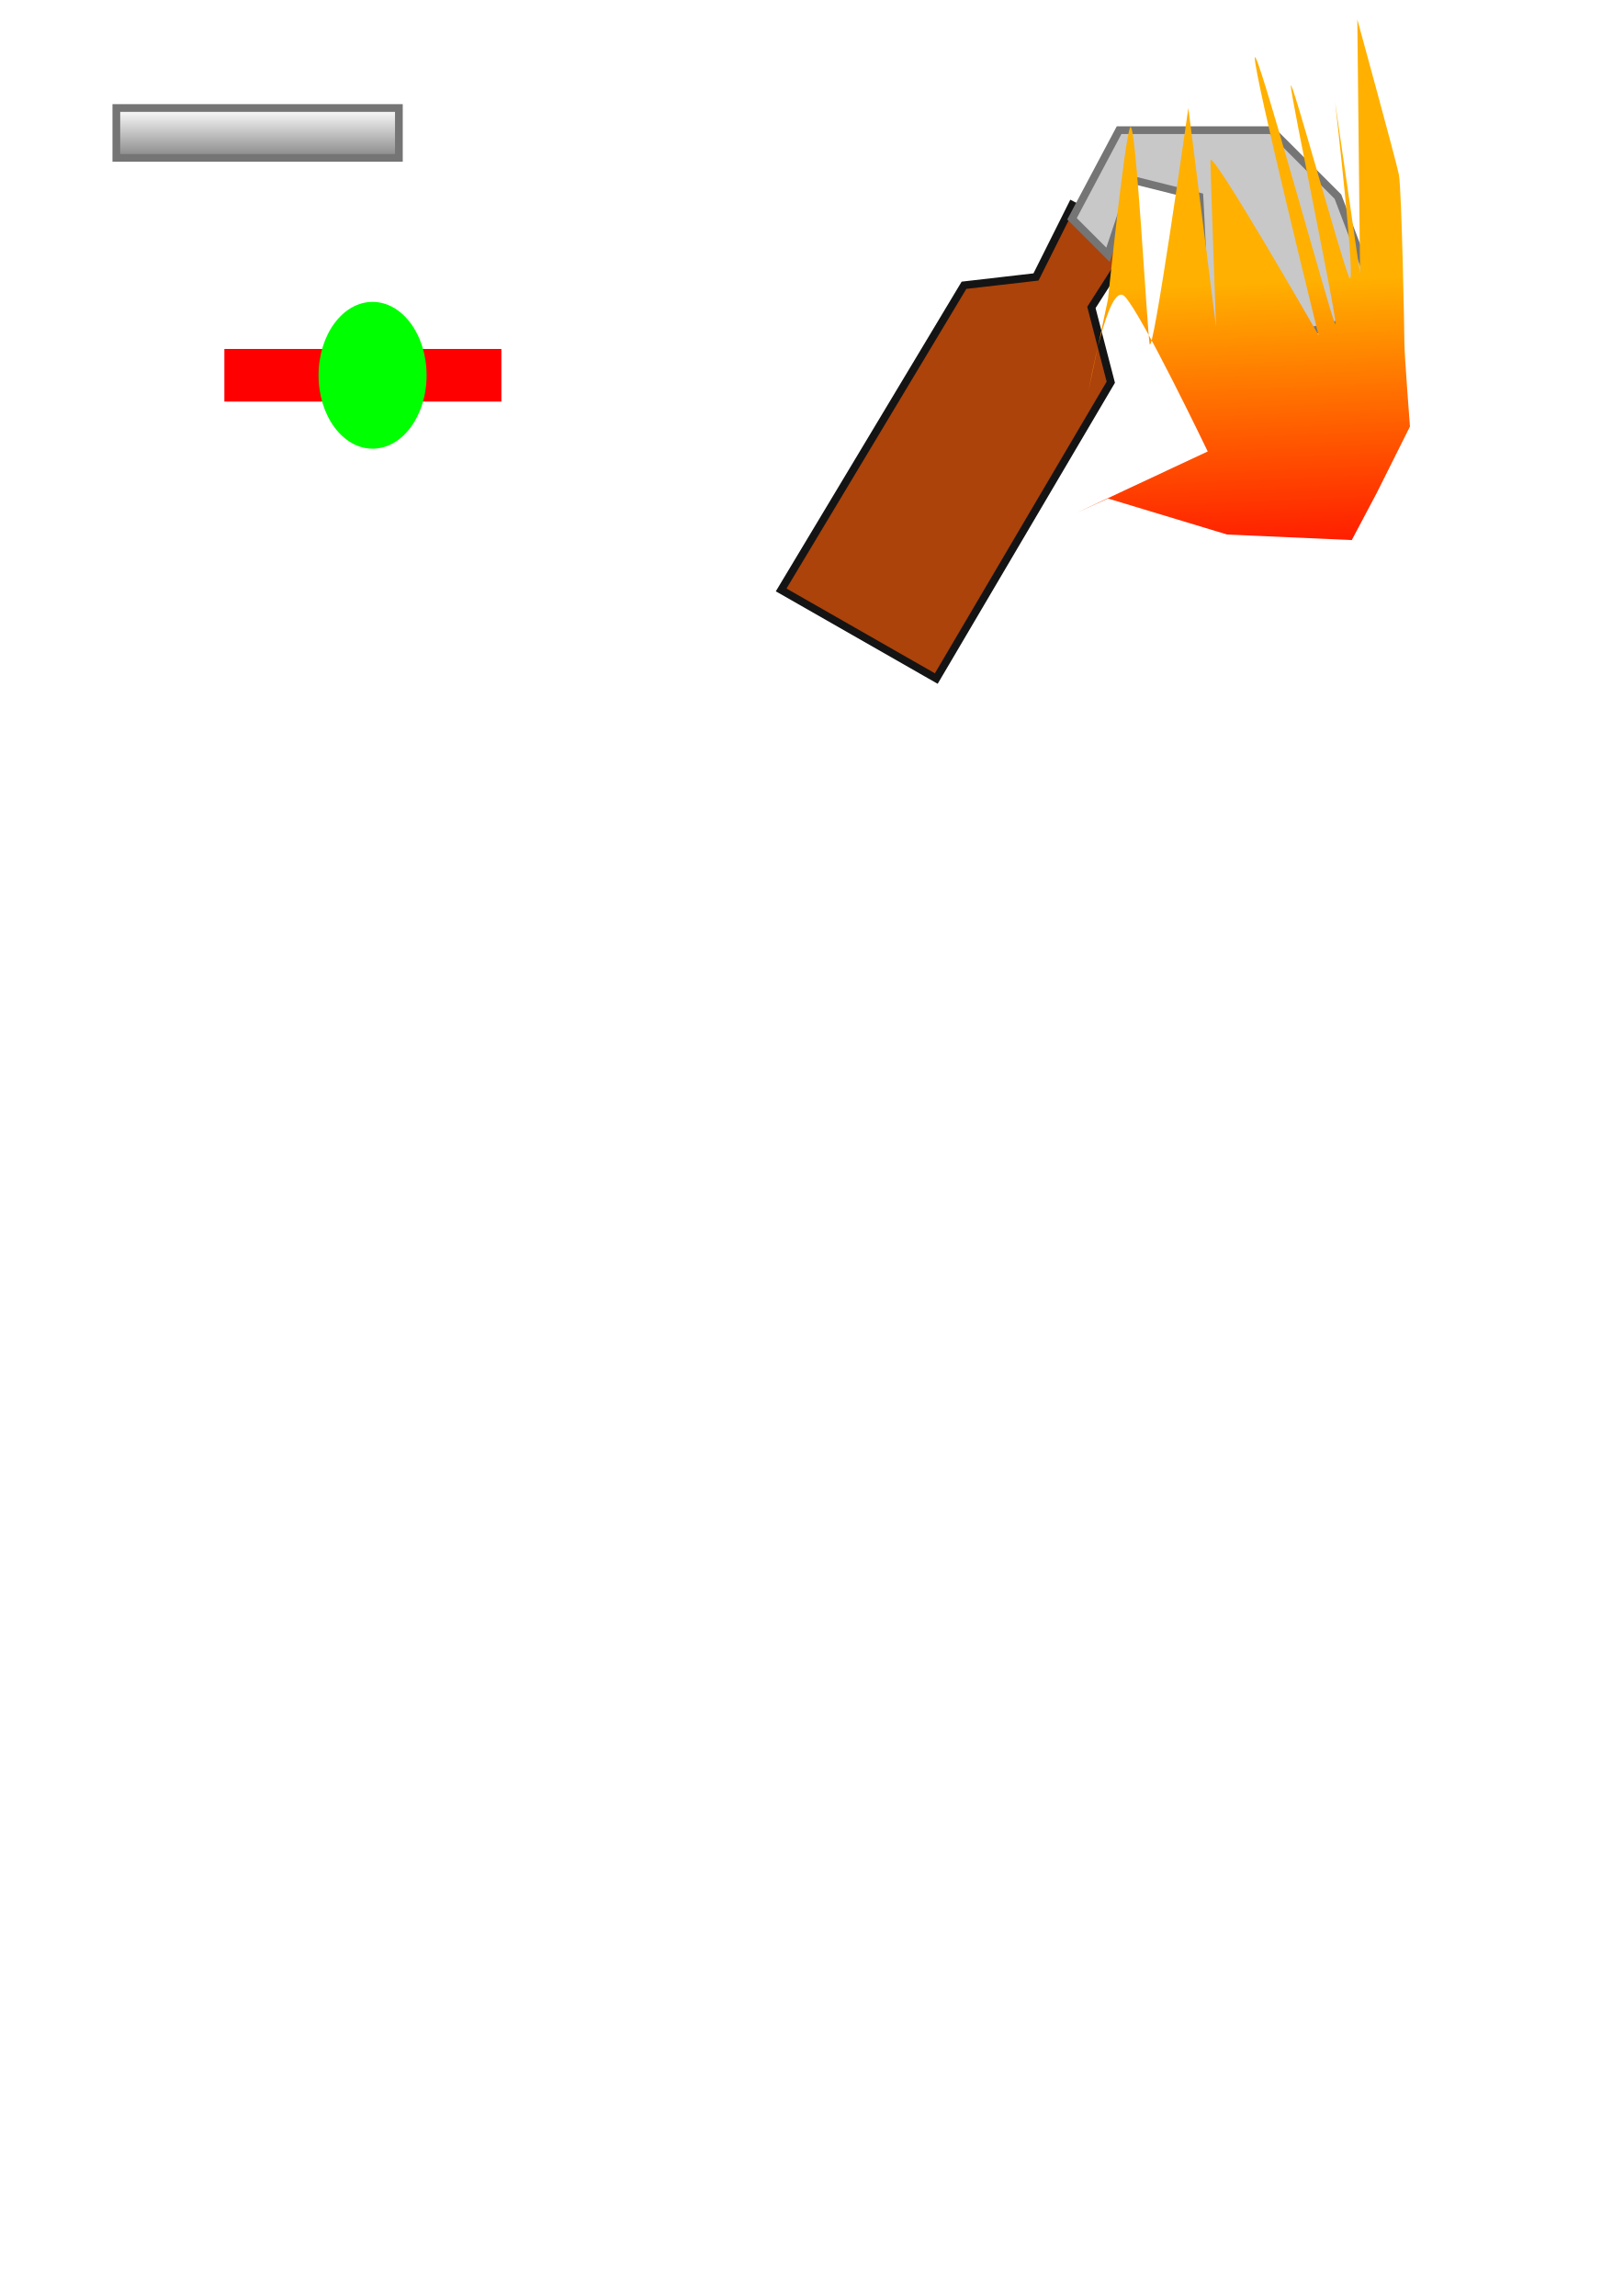
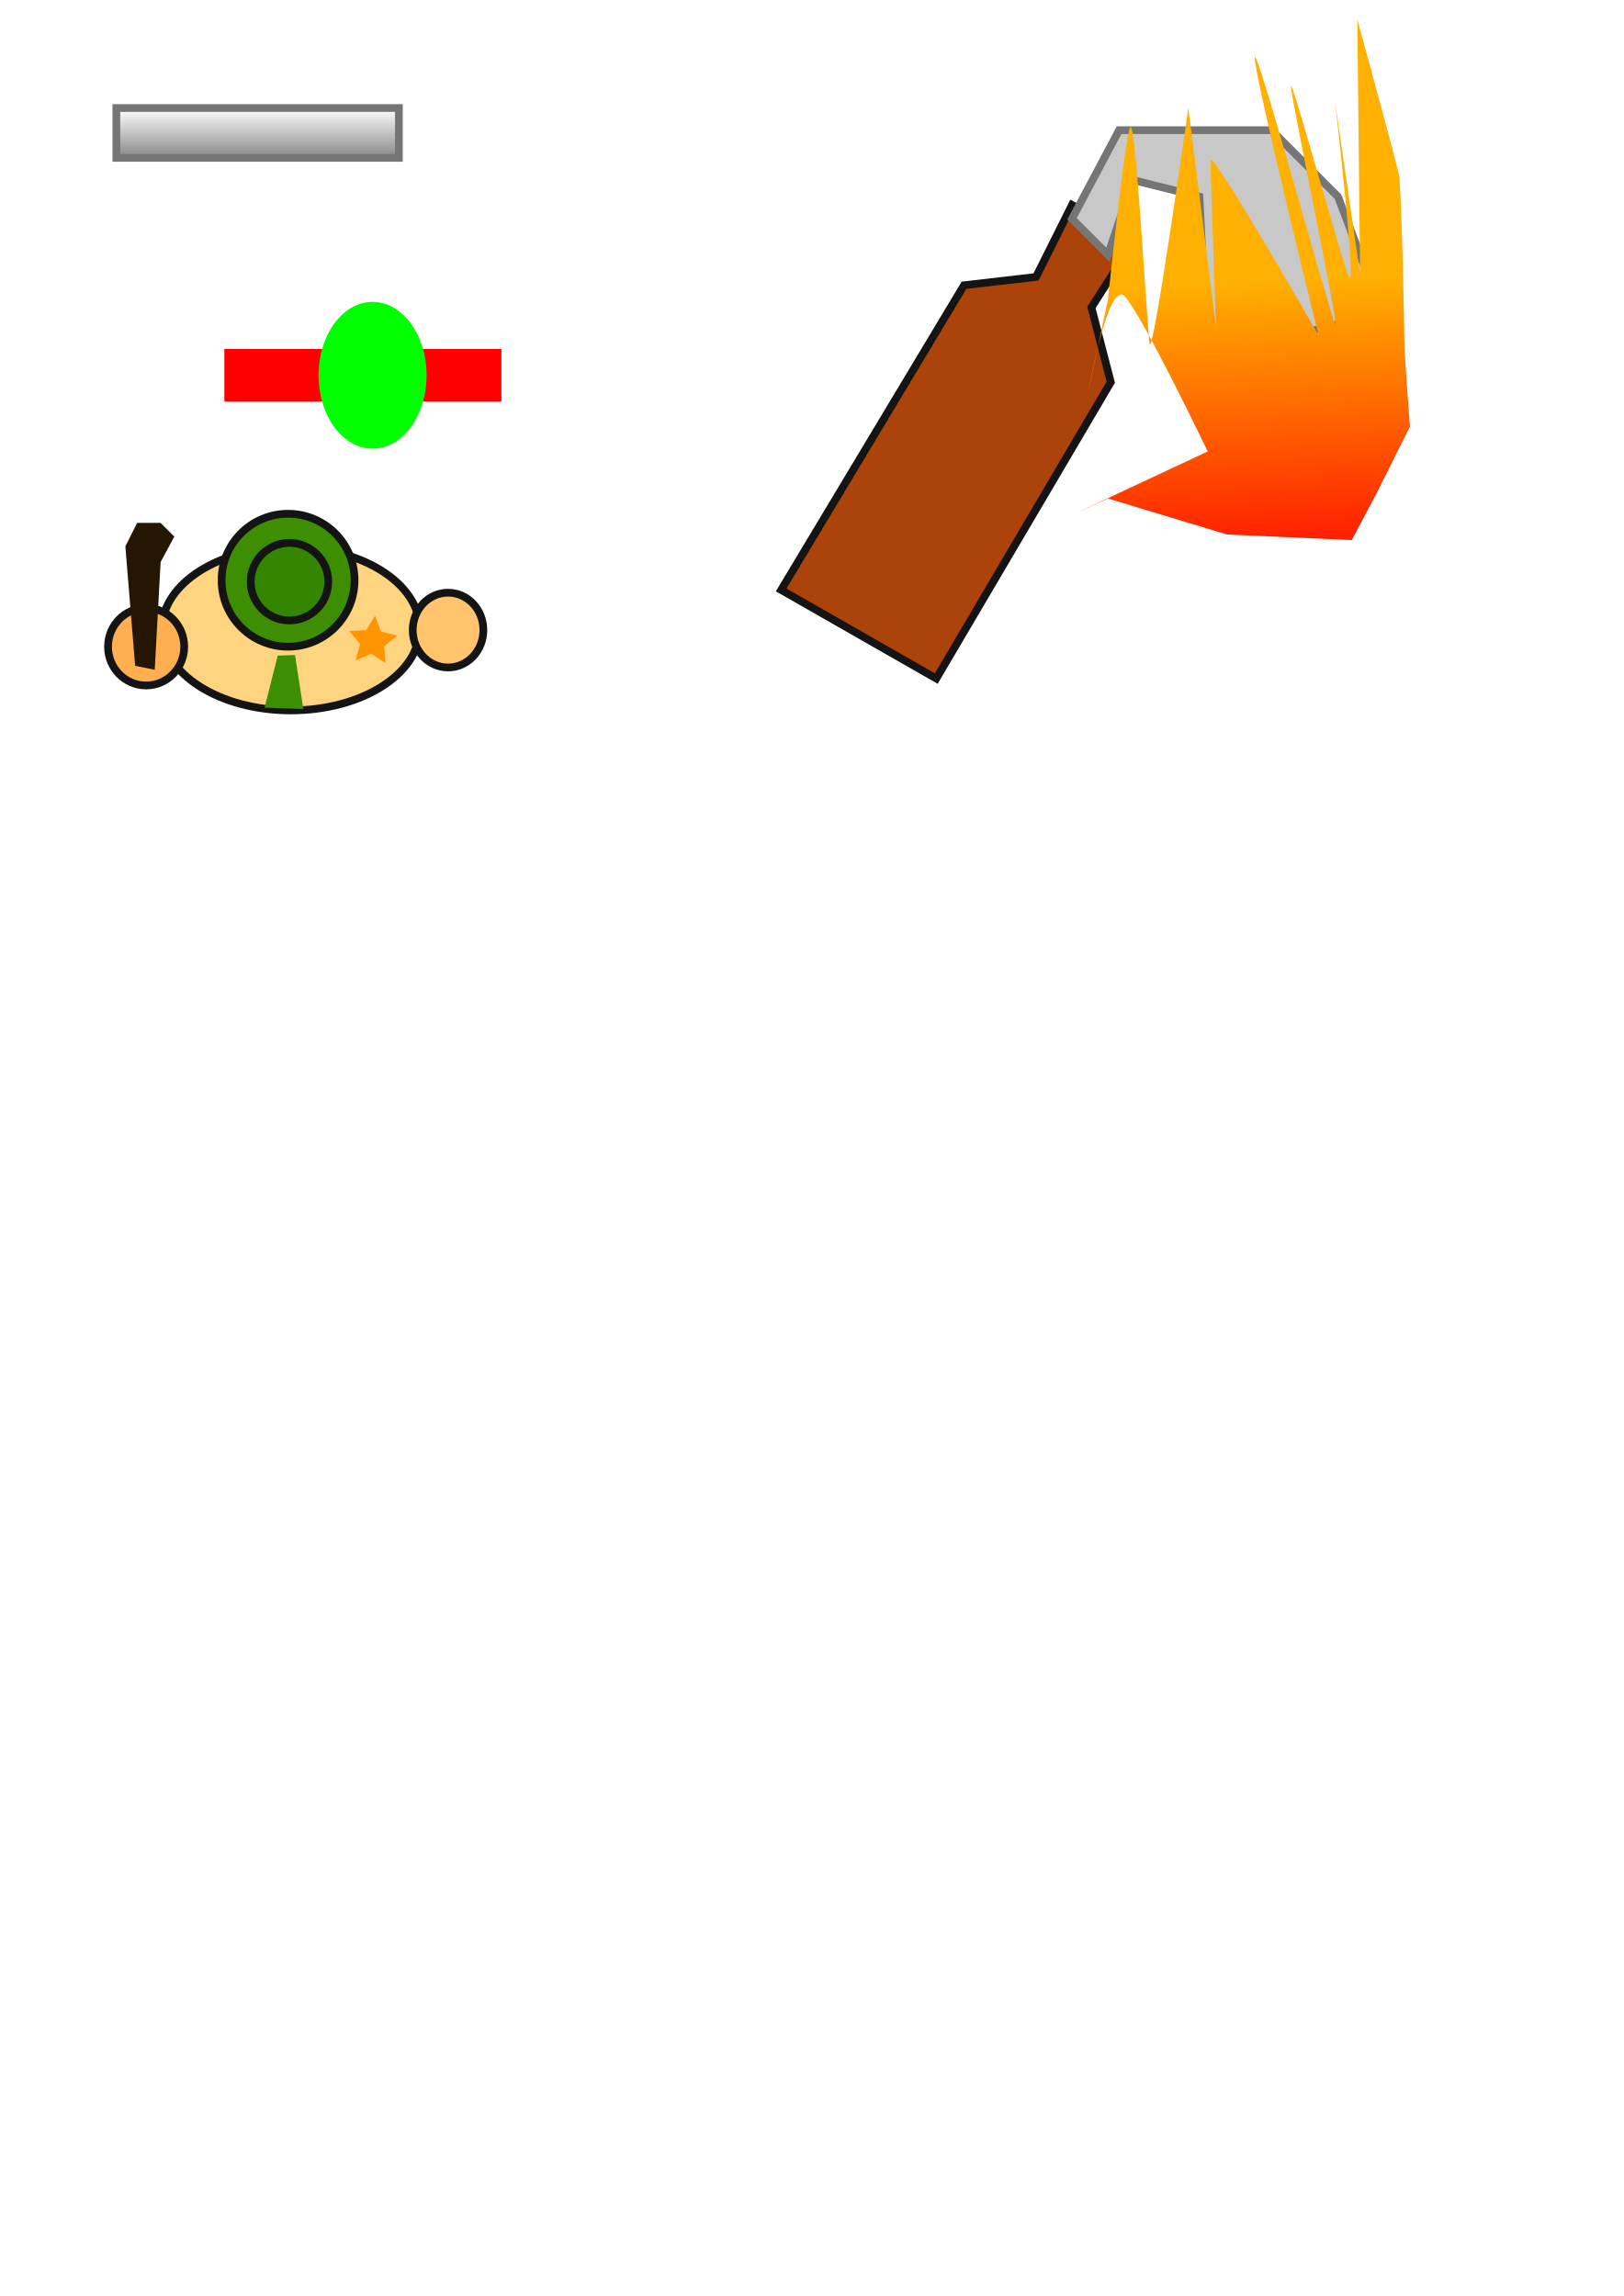
<svg xmlns="http://www.w3.org/2000/svg" xmlns:xlink="http://www.w3.org/1999/xlink" width="210mm" height="297mm" viewBox="0 0 210 297" version="1.1" id="svg33557">
  <defs id="defs33554">
    <linearGradient id="linearGradient65234">
      <stop style="stop-color:#ff2000;stop-opacity:1;" offset="0" id="stop65230" />
      <stop style="stop-color:#ffb000;stop-opacity:1;" offset="1" id="stop65232" />
    </linearGradient>
    <linearGradient id="linearGradient49203">
      <stop style="stop-color:#ffffff;stop-opacity:1;" offset="0" id="stop49199" />
      <stop style="stop-color:#878787;stop-opacity:1;" offset="1" id="stop49201" />
    </linearGradient>
    <linearGradient xlink:href="#linearGradient49203" id="linearGradient49205" x1="32.818" y1="13.972" x2="32.818" y2="20.421" gradientUnits="userSpaceOnUse" />
    <linearGradient xlink:href="#linearGradient65234" id="linearGradient65236" x1="173.041" y1="73.444" x2="171.608" y2="40.125" gradientUnits="userSpaceOnUse" gradientTransform="translate(-7.881785,-3.58263)" />
  </defs>
  <g id="layer1">
    <ellipse style="fill:none;stroke-width:10" id="path33682" cx="37.797" cy="64.666" rx="0.537" ry="0.179" />
    <rect style="fill:#ff0000;stroke-width:10" id="rect34101" width="35.826" height="6.807" x="29.019" y="45.141" />
    <ellipse style="fill:#00ff00;stroke-width:10" id="path34155" cx="48.186" cy="48.545" rx="6.986" ry="9.494" />
    <rect style="fill:url(#linearGradient49205);stroke-width:1;stroke:#757575;stroke-opacity:1;stroke-dasharray:none;fill-opacity:1" id="rect49018" width="36.543" height="6.449" x="15.047" y="13.972" />
    <path style="fill:#ab430b;fill-opacity:1;stroke:#141414;stroke-width:1;stroke-dasharray:none;stroke-opacity:1" d="m 101.03,76.31 20.063,11.464 22.571,-38.334 -2.508,-9.673 5.732,-8.957 -8.24,-4.299 -4.657,9.315 -9.315,1.075 z" id="path65170" />
    <path style="fill:#c8c8c8;fill-opacity:1;stroke:#757575;stroke-width:1;stroke-dasharray:none;stroke-opacity:1" d="m 138.648,28.303 6.09,-11.464 h 19.704 l 8.598,8.598 5.732,15.047 -22.571,5.732 -1.075,-20.779 -8.598,-2.15 -3.224,9.673 z" id="path65172" />
    <path style="fill:url(#linearGradient65236);fill-opacity:1;stroke:none;stroke-width:1;stroke-dasharray:none;stroke-opacity:1" d="m 143.305,64.487 15.405,4.657 16.122,0.717 3.224,-6.09 4.299,-8.598 c 0,0 -0.717,-9.315 -0.717,-10.748 0,-1.433 -0.358,-20.063 -0.717,-21.854 -0.358,-1.791 -5.374,-20.063 -5.374,-20.063 l 0.358,32.96 -3.224,-22.212 c 0,0 2.866,25.078 1.791,22.571 -1.075,-2.508 -7.524,-26.153 -7.524,-24.72 0,1.433 6.449,32.244 5.732,30.811 -0.717,-1.433 -10.39,-36.901 -10.39,-34.393 0,2.508 8.24,35.826 8.24,35.826 0,0 -13.972,-24.362 -13.972,-22.571 0,1.791 0.717,21.496 0.717,21.496 l -3.583,-28.303 c 0,0 -4.657,32.96 -5.016,30.452 -0.358,-2.508 -1.791,-29.378 -2.508,-27.945 -0.717,1.433 -2.866,22.212 -2.866,22.212 l -2.508,11.823 c 0,0 2.508,-14.331 4.657,-12.181 2.15,2.15 10.748,20.063 10.748,20.063 l -16.838,7.882 z" id="path65174" />
+     <ellipse style="fill:#ffd47e;fill-opacity:1;stroke:#141414;stroke-width:1;stroke-dasharray:none;stroke-opacity:1" id="path66853" cx="37.618" cy="81.326" rx="16.659" ry="10.569" />
+     <circle style="fill:#3d8e00;fill-opacity:1;stroke:#141414;stroke-width:1;stroke-dasharray:none;stroke-opacity:1" id="path66849" cx="37.259" cy="75.056" r="8.598" />
+     <circle style="fill:#348600;fill-opacity:1;stroke:#141414;stroke-width:1;stroke-dasharray:none;stroke-opacity:1" id="path66851" cx="37.438" cy="75.243" r="5.016" />
+     <ellipse style="fill:#ffc46c;fill-opacity:1;stroke:#141414;stroke-width:1;stroke-dasharray:none;stroke-opacity:1" id="path66855" cx="57.949" cy="81.505" rx="4.568" ry="4.837" />
+     <ellipse style="fill:#ffaf50;fill-opacity:1;stroke:#141414;stroke-width:1;stroke-dasharray:none;stroke-opacity:1" id="path66857" cx="18.898" cy="83.654" rx="4.926" ry="5.016" />
+     <path style="fill:#ff9500;fill-opacity:1;stroke:none;stroke-width:1;stroke-dasharray:none;stroke-opacity:1" id="path66965" d="m 49.619,78.46 -1.71,1.374 0.163,2.187 -1.835,-1.201 -2.03,0.831 0.575,-2.117 -1.418,-1.674 2.191,-0.107 1.154,-1.865 0.779,2.051 z" transform="translate(1.791315,3.761761)" />
+     <path style="fill:#3d8e00;fill-opacity:1;stroke:none;stroke-width:1;stroke-dasharray:none;stroke-opacity:1" d="m 35.92,84.805 -1.706,6.731 5.016,0.179 -1.075,-6.986 z" id="path70893" />
+     <path style="fill:#251604;fill-opacity:1;stroke:none;stroke-width:1;stroke-dasharray:none;stroke-opacity:1" d="m 17.48,86.132 -1.267,-15.453 1.52,-3.04 h 3.04 l 1.773,1.773 -1.773,3.293 -0.76,13.933 z" id="path71363" />
  </g>
</svg>
